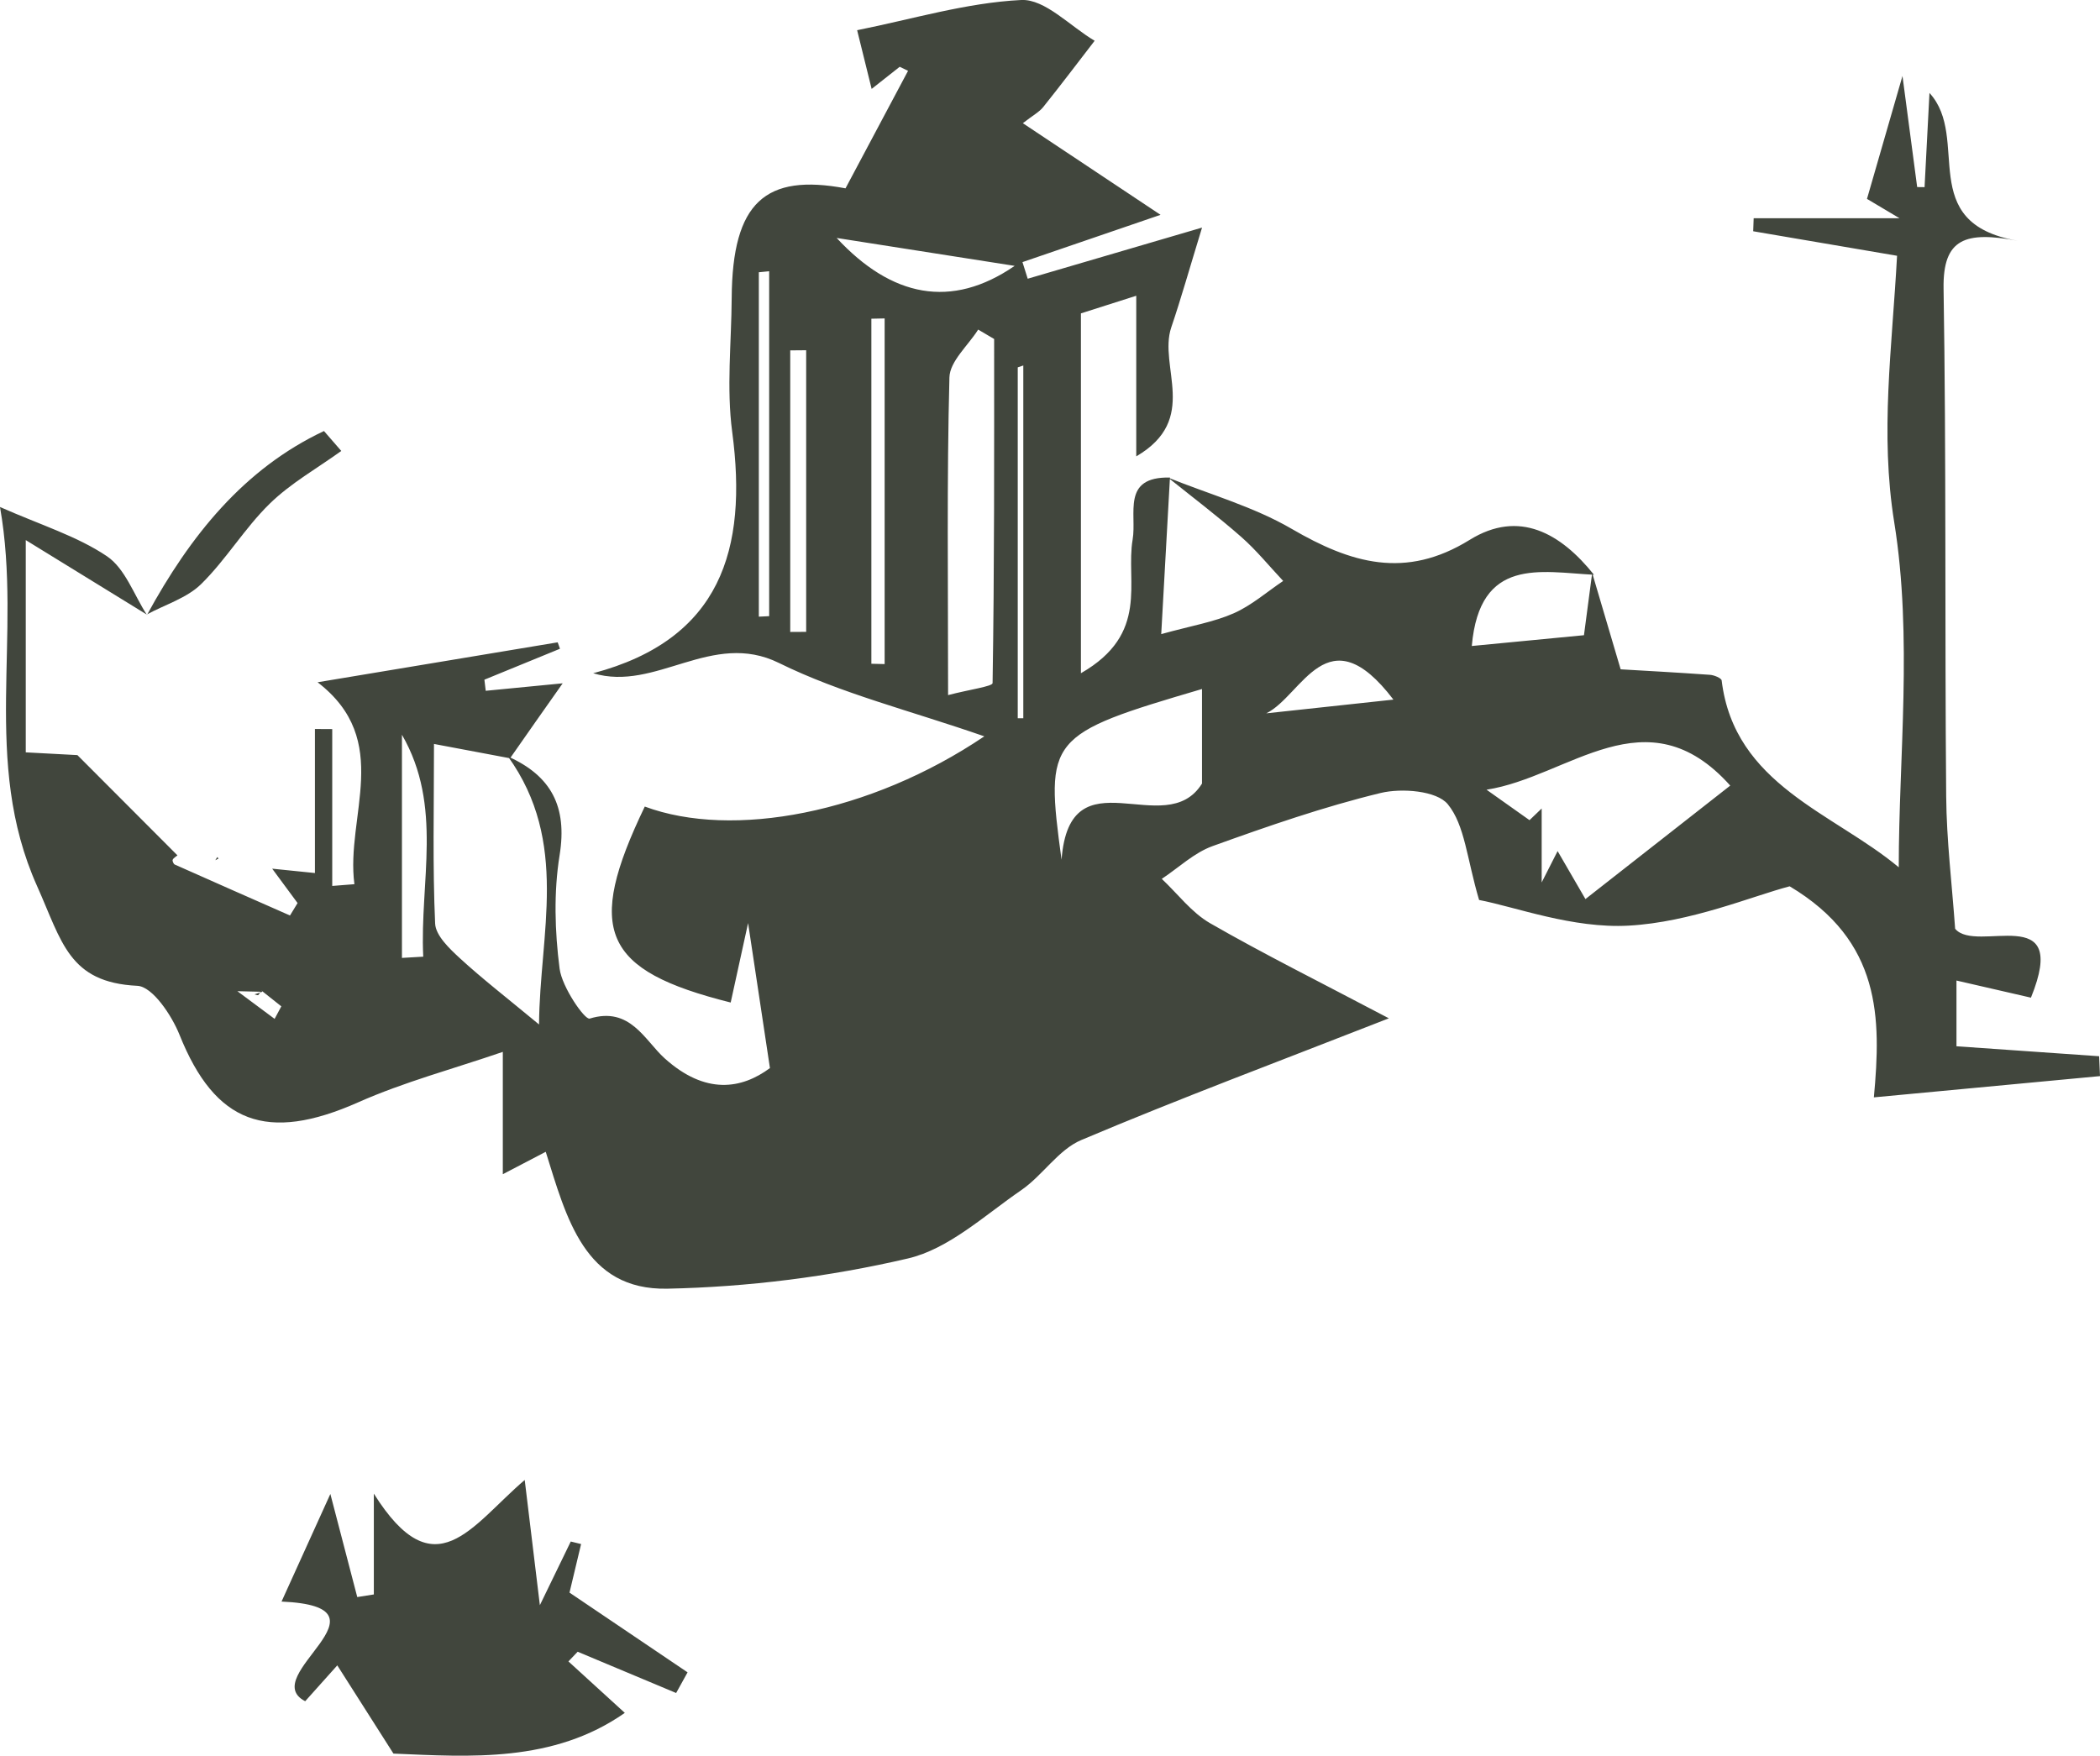
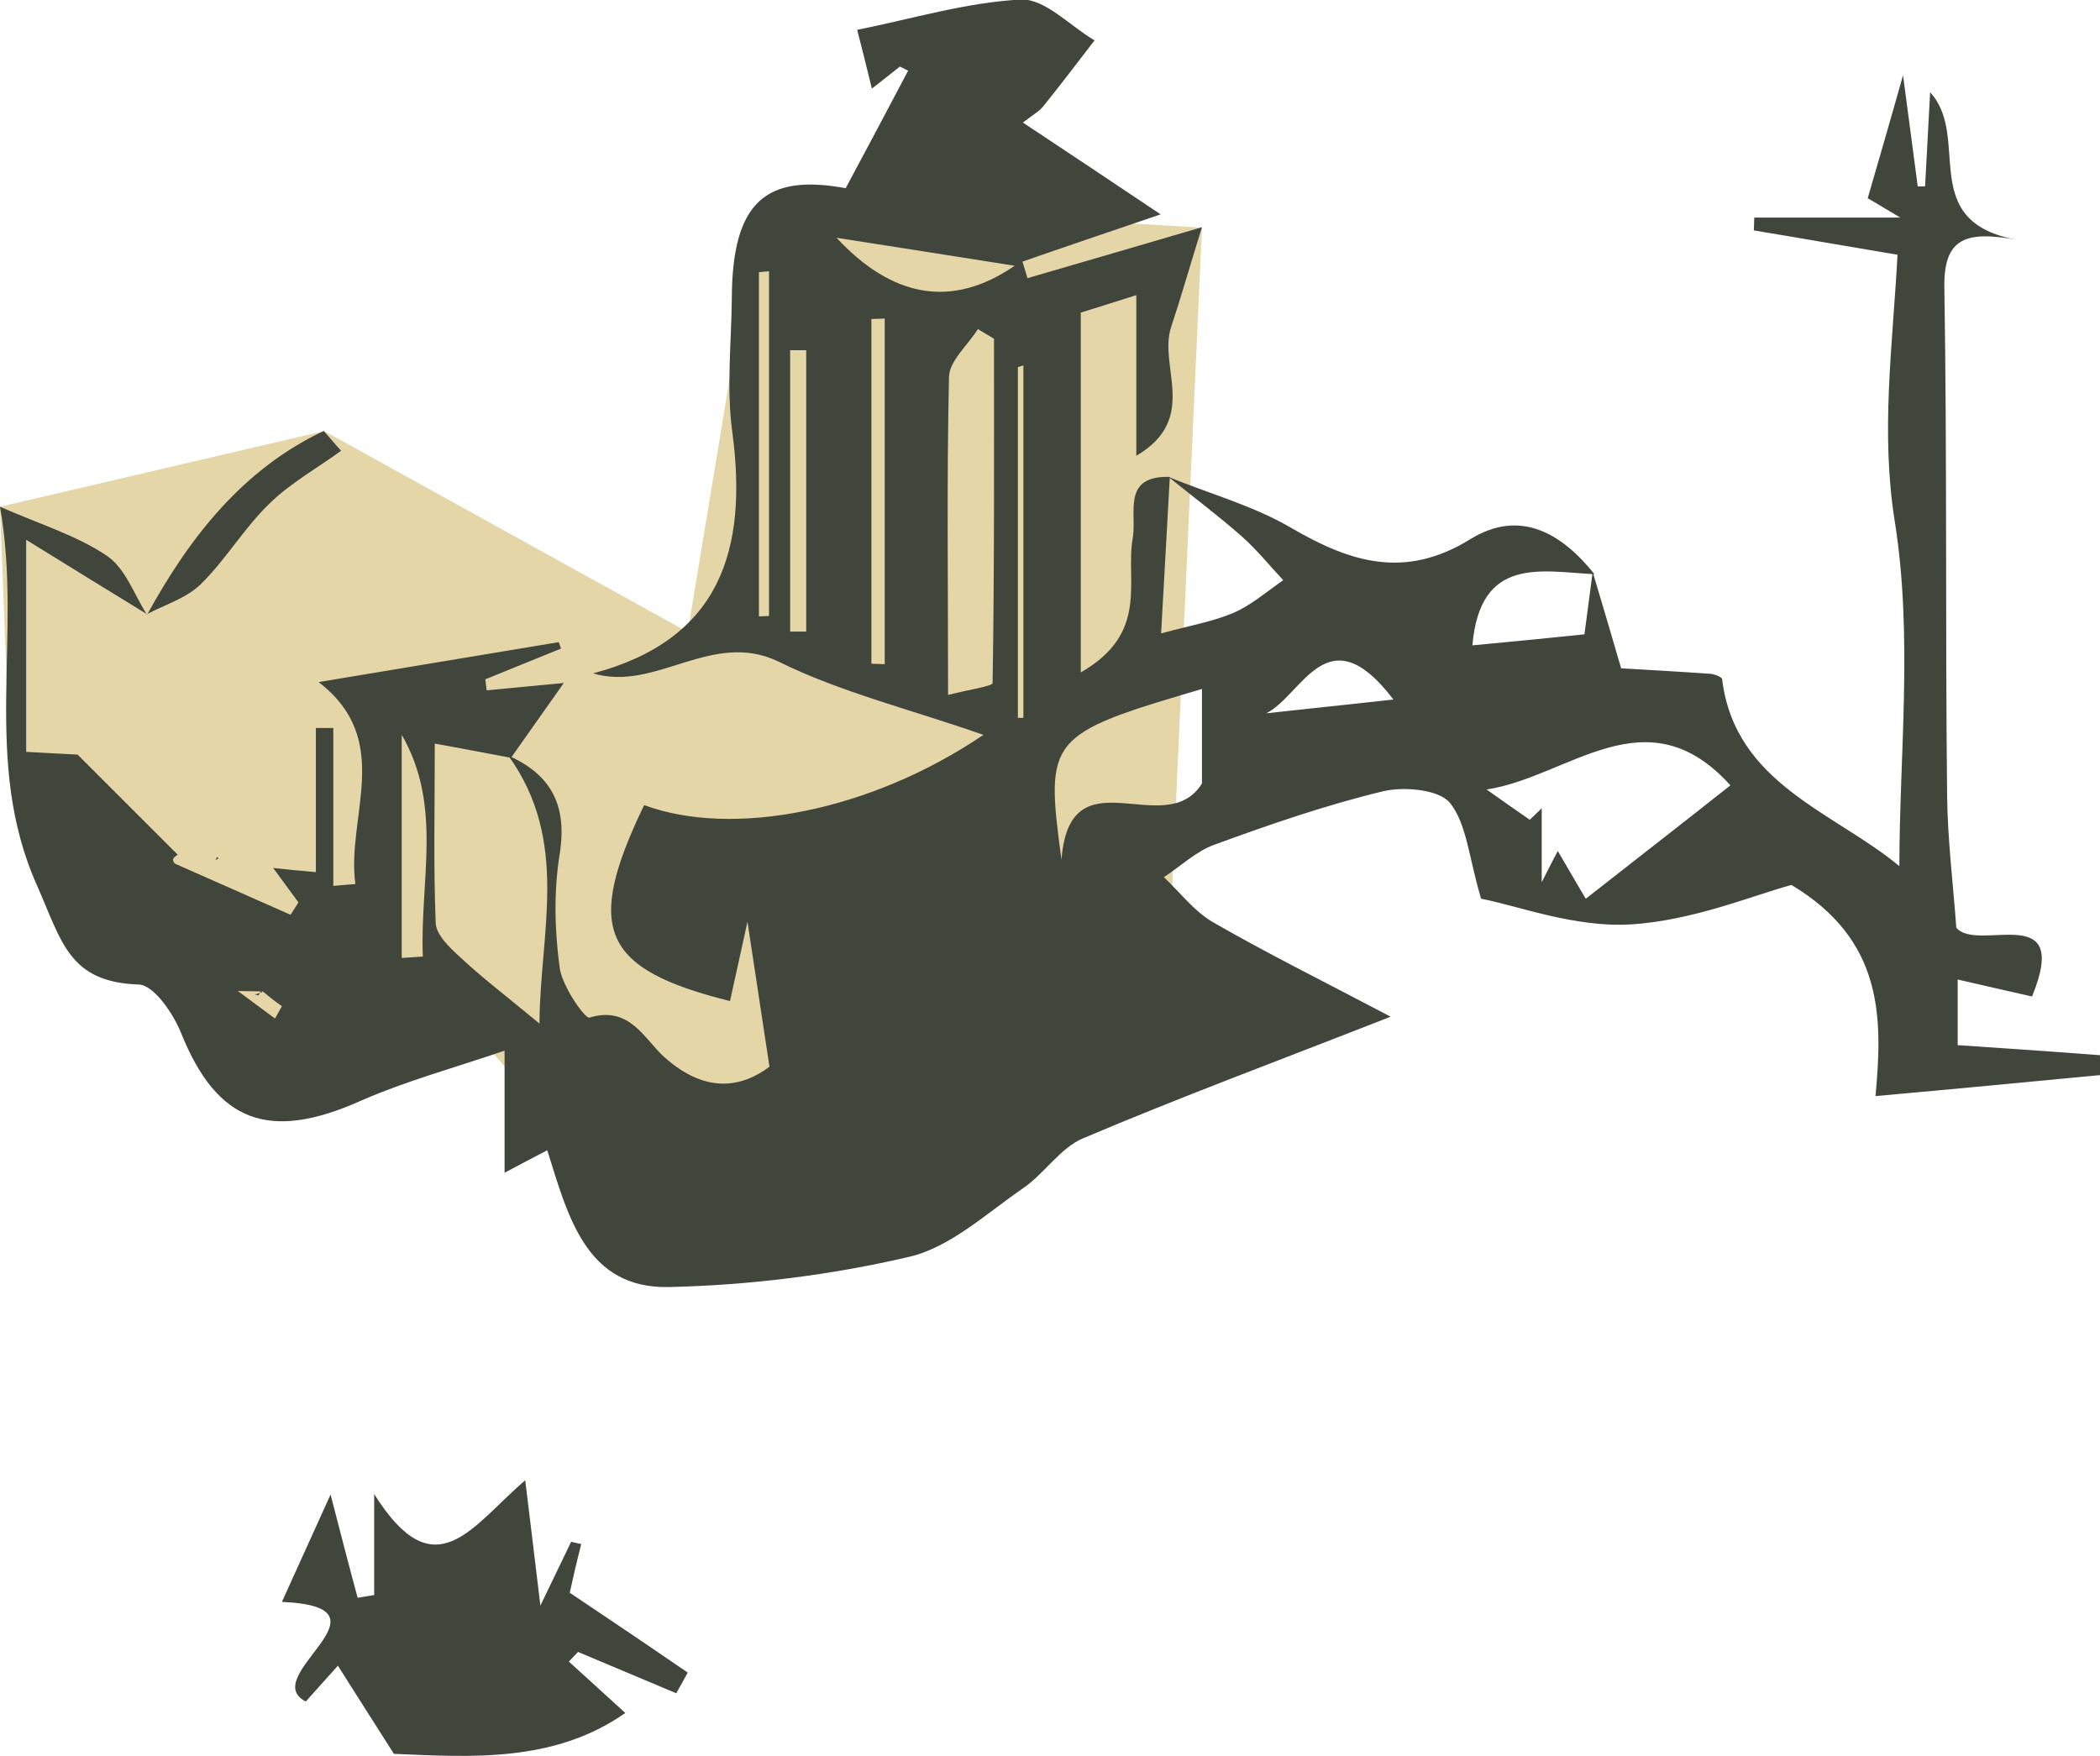
- <svg xmlns="http://www.w3.org/2000/svg" id="b" viewBox="0 0 457.37 382.48">
+ <svg xmlns="http://www.w3.org/2000/svg" version="1.1" id="b" x="0px" y="0px" viewBox="0 0 457.4 382.5" style="enable-background:new 0 0 457.4 382.5;" xml:space="preserve">
+   <style type="text/css">
+ 	.st0{fill:#E4D6A7;}
+ 	.st1{fill:#41463D;}
+ </style>
+   <polygon class="st0" points="2.4,173.1 0,110.4 70.6,93.9 149.8,137.7 165.3,43.9 261.8,49.6 254,222 144,272 101,222 66,235 " />
  <g id="c">
    <g id="d">
      <g id="e">
        <g>
-           <path d="M129.21,146.66c27.8-7.38,33.66-26.97,30.26-52.57-1.27-9.56-.17-19.44-.11-29.18,.13-20.9,7.38-27.14,24.79-23.88,4.9-9.22,9.26-17.41,13.62-25.6l-1.82-.88c-1.83,1.44-3.65,2.88-6.11,4.82-1.12-4.55-2.1-8.52-3.16-12.79C198.69,4.18,210.48,.59,222.42,0c5.18-.25,10.65,5.73,15.99,8.88-3.72,4.82-7.39,9.69-11.2,14.44-.88,1.1-2.25,1.81-4.44,3.52,9.5,6.32,18.53,12.33,29.99,19.96-12.88,4.41-21.47,7.35-30.07,10.3l1.14,3.62c13.38-3.93,26.77-7.85,37.97-11.14-2.76,9.01-4.56,15.43-6.7,21.73-2.89,8.55,6.25,20.01-7.63,28.11v-34.99c-6.02,1.92-10.44,3.33-12.05,3.84v78.39c15.04-8.62,9.7-19.94,11.26-29.1,.96-5.64-2.51-13.75,8.13-13.53-.61,10.91-1.22,21.81-1.9,34.11,6.63-1.83,11.45-2.62,15.78-4.53,3.88-1.71,7.21-4.65,10.78-7.05-3.03-3.22-5.83-6.69-9.13-9.59-5.13-4.51-10.6-8.64-15.93-12.92,9.02,3.65,18.61,6.32,26.93,11.17,12.86,7.48,24.74,11.07,38.75,2.39,10.78-6.68,19.86-1.41,27.07,7.6-11.66-.59-24.89-3.98-26.61,15.52,8.72-.84,16.61-1.6,24.43-2.35,.66-5.03,1.22-9.3,1.79-13.56,1.98,6.69,3.95,13.38,6.2,20.99,5.09,.3,12.28,.69,19.46,1.2,.9,.06,2.48,.71,2.54,1.23,2.76,22.77,24.39,28.85,38.57,40.7,0-23.94,3.05-50.1-.98-75.12-3.14-19.51-.48-37.89,.61-58.1-10.75-1.83-21.04-3.59-31.33-5.34,.03-.95,.07-1.89,.1-2.84h31.76c-5.55-3.3-7.39-4.4-7.08-4.21,2.39-8.29,4.56-15.8,7.73-26.78,1.38,10.47,2.29,17.34,3.2,24.2l1.61,.02c.36-6.84,.71-13.68,1.07-20.52,9.06,9.86-3.21,28.31,19.17,32.19-11.27-2.09-16.28-.56-16.1,10.42,.6,36.87,.25,73.76,.57,110.64,.08,9.55,1.26,19.08,1.95,28.83,4.59,5.56,25.16-6.31,16.51,15.01-5.41-1.24-10.45-2.4-16.22-3.73v14.32c10.48,.73,20.78,1.45,31.07,2.17,.06,1.44,.13,2.88,.19,4.33-15.72,1.48-31.44,2.96-49.25,4.63,1.59-17.23,1.67-34.03-18.34-45.98-8.24,2.17-21.53,7.83-35.09,8.57-12.17,.67-24.63-4.08-32.55-5.59-2.68-9.04-3.09-16.29-6.81-20.85-2.4-2.95-10.02-3.57-14.63-2.46-12.41,3.01-24.56,7.23-36.6,11.57-4.03,1.45-7.4,4.71-11.07,7.14,3.48,3.27,6.49,7.34,10.52,9.66,11.65,6.7,23.7,12.69,38.94,20.72-24.16,9.46-45.77,17.54-67,26.52-4.99,2.11-8.39,7.7-13.06,10.91-7.97,5.47-15.78,12.81-24.7,14.89-17.07,3.98-34.85,6.22-52.39,6.58-18.06,.37-21.98-15.49-26.48-29.82-3.25,1.7-5.62,2.93-9.35,4.88v-26.65c-10.76,3.7-21.5,6.55-31.52,11-19.85,8.8-31.14,4.62-38.88-14.69-1.71-4.28-5.9-10.54-9.19-10.7-14.96-.72-16.41-9.6-21.84-21.72-12.22-27.28-3.12-54.44-8.08-82.59,8.92,3.95,16.78,6.34,23.28,10.72,3.98,2.68,5.89,8.42,8.72,12.79l-.05-.09c-8.18-5.03-16.36-10.07-26.34-16.21v46.24c4.11,.22,8.74,.47,11.25,.6,7.03,7.04,14.41,14.44,21.79,21.84-.36,.31-.86,.56-1.04,.96-.11,.24,.18,.92,.45,1.04,8.35,3.73,16.73,7.41,25.1,11.1l1.65-2.71c-1.84-2.5-3.68-4.99-5.53-7.49,2.81,.29,5.62,.57,9.31,.95v-31.38c1.26,0,2.51,.02,3.77,.02v34.17c1.61-.13,3.22-.26,4.83-.38-1.97-14.8,8.5-31.28-8.02-43.99,17.36-2.89,34.83-5.79,52.29-8.7l.5,1.4c-5.49,2.25-10.97,4.49-16.46,6.74l.29,2.42c5.59-.54,11.17-1.08,16.76-1.63-3.83,5.43-7.66,10.87-11.46,16.33-4.95-.92-9.93-1.86-16.57-3.12,0,14.22-.31,26.7,.25,39.13,.12,2.61,3.11,5.45,5.38,7.54,4.85,4.46,10.09,8.51,17.25,14.44,.14-19.76,6.67-39.68-6.76-58.38,9.41,4.22,12.95,10.91,11.24,21.5-1.3,8.07-1.05,16.6,0,24.73,.52,4.03,5.48,11.2,6.55,10.87,8.82-2.72,11.99,4.75,16.32,8.65,8.91,8.03,16.78,6.7,22.94,2.13-1.9-12.57-3.49-23.13-4.76-31.59-.94,4.3-2.36,10.8-3.79,17.31-28.01-7.01-31.67-15.72-18.71-42.69,19.12,7.1,49.06,1.5,73.95-15.3-16.28-5.66-31.24-9.33-44.72-15.98-14.65-7.22-26.82,6.36-40.48,2.23l.03-.02h0ZM56.86,215.72l.28,.34-5.44-.13,8.11,6.03,1.46-2.73c-1.47-1.17-2.94-2.33-4.41-3.5h0Zm266.89-43.69c3.12,2.21,6.25,4.42,9.37,6.64,.88-.85,1.77-1.7,2.65-2.54v16.11c1.99-3.93,2.78-5.47,3.47-6.83,2.28,3.94,4.68,8.07,6.06,10.45,11.24-8.81,20.85-16.34,31.54-24.72-18.26-20.39-35.12-1.88-53.09,.9h0Zm-117.27-20.6c4.7-1.23,9.68-1.89,9.7-2.62,.4-24.98,.34-49.97,.34-74.96-1.16-.68-2.32-1.36-3.48-2.05-2.18,3.47-6.17,6.9-6.26,10.42-.58,22.29-.29,44.61-.29,69.2h-.01Zm55.31-1.33c-33.65,9.91-34.21,10.59-30.59,37.19,1.8-23.58,22.63-3.77,30.59-16.59v-20.6Zm-72.01-5.5l2.89,.07V69.37l-2.89,.06v75.2h0v-.02Zm-14.2-68.3l-3.47,.03v61.34l3.47-.02v-61.34h0Zm45.41-18.38c-14.59-2.29-25.86-4.06-38.77-6.08,11.96,12.89,24.98,15.57,38.77,6.08ZM87.54,160.06v48.62c1.55-.09,3.09-.18,4.64-.27-.79-16.29,4.36-32.81-4.64-48.35h0ZM167.52,59.09l-2.25,.22v75.03l2.25-.11V59.09Zm55.35,20.53l-1.21,.41v76.44h1.21V79.62Zm80.61,72.79c-14.42-18.92-19.83-.85-27.69,2.99,8.05-.87,16.1-1.74,27.69-2.99Z" fill="#41463d" />
-           <path d="M124.05,346.96c9.08,6.13,17.39,11.74,25.7,17.36l-2.49,4.5c-7.15-3-14.3-6-21.45-8.99-.67,.7-1.34,1.41-2.01,2.11,3.96,3.61,7.91,7.23,12.28,11.21-15.58,10.91-33.72,9.58-50.39,8.87-3.78-5.94-7.82-12.28-12.23-19.22-2.96,3.31-5.01,5.59-6.99,7.81-10.68-5.5,20.77-20.57-5.15-21.71,3.23-7.12,6.62-14.59,10.63-23.44,2.22,8.51,4.04,15.49,5.86,22.46,1.2-.19,2.41-.38,3.61-.57v-21.96c13.31,21.19,21.19,7,32.86-2.98,1.27,10.5,2.22,18.33,3.3,27.28l6.73-13.87,2.25,.55c-.94,3.92-1.87,7.85-2.53,10.6h.02Z" fill="#41463d" />
-           <path d="M32.01,133.97c9.39-17.25,21.12-31.86,38.55-40.07,1.26,1.45,2.51,2.89,3.77,4.34-5.24,3.78-11.02,7.02-15.59,11.49-5.47,5.34-9.48,12.16-14.94,17.52-3.11,3.05-7.85,4.46-11.84,6.62l.06,.11h0Z" fill="#41463d" />
-           <polygon points="47.32 186.72 46.89 187.4 47.61 187.02 47.32 186.72" fill="#41463d" />
-           <path d="M56.86,215.72c-.19,.36-.32,.78-.6,1.05-.12,.11-.55-.09-.83-.15,.57-.19,1.13-.39,1.71-.57l-.27-.33h0Z" fill="#41463d" />
+           <path class="st1" d="M129.2,146.7c27.8-7.4,33.7-27,30.3-52.6c-1.3-9.6-0.2-19.4-0.1-29.2c0.1-20.9,7.4-27.1,24.8-23.9      c4.9-9.2,9.3-17.4,13.6-25.6l-1.8-0.9c-1.8,1.4-3.6,2.9-6.1,4.8c-1.1-4.6-2.1-8.5-3.2-12.8c12-2.4,23.8-6,35.7-6.6      c5.2-0.2,10.6,5.7,16,8.9c-3.7,4.8-7.4,9.7-11.2,14.4c-0.9,1.1-2.2,1.8-4.4,3.5c9.5,6.3,18.5,12.3,30,20      c-12.9,4.4-21.5,7.3-30.1,10.3l1.1,3.6c13.4-3.9,26.8-7.8,38-11.1c-2.8,9-4.6,15.4-6.7,21.7c-2.9,8.6,6.2,20-7.6,28.1v-35      c-6,1.9-10.4,3.3-12.1,3.8v78.4c15-8.6,9.7-19.9,11.3-29.1c1-5.6-2.5-13.8,8.1-13.5c-0.6,10.9-1.2,21.8-1.9,34.1      c6.6-1.8,11.4-2.6,15.8-4.5c3.9-1.7,7.2-4.6,10.8-7.1c-3-3.2-5.8-6.7-9.1-9.6c-5.1-4.5-10.6-8.6-15.9-12.9      c9,3.7,18.6,6.3,26.9,11.2c12.9,7.5,24.7,11.1,38.8,2.4c10.8-6.7,19.9-1.4,27.1,7.6c-11.7-0.6-24.9-4-26.6,15.5      c8.7-0.8,16.6-1.6,24.4-2.4c0.7-5,1.2-9.3,1.8-13.6c2,6.7,4,13.4,6.2,21c5.1,0.3,12.3,0.7,19.5,1.2c0.9,0.1,2.5,0.7,2.5,1.2      c2.8,22.8,24.4,28.9,38.6,40.7c0-23.9,3-50.1-1-75.1c-3.1-19.5-0.5-37.9,0.6-58.1c-10.8-1.8-21-3.6-31.3-5.3      c0-1,0.1-1.9,0.1-2.8h31.8c-5.5-3.3-7.4-4.4-7.1-4.2c2.4-8.3,4.6-15.8,7.7-26.8c1.4,10.5,2.3,17.3,3.2,24.2l1.6,0      c0.4-6.8,0.7-13.7,1.1-20.5c9.1,9.9-3.2,28.3,19.2,32.2c-11.3-2.1-16.3-0.6-16.1,10.4c0.6,36.9,0.2,73.8,0.6,110.6      c0.1,9.6,1.3,19.1,2,28.8c4.6,5.6,25.2-6.3,16.5,15c-5.4-1.2-10.5-2.4-16.2-3.7v14.3c10.5,0.7,20.8,1.4,31.1,2.2      c0.1,1.4,0.1,2.9,0.2,4.3c-15.7,1.5-31.4,3-49.2,4.6c1.6-17.2,1.7-34-18.3-46c-8.2,2.2-21.5,7.8-35.1,8.6      c-12.2,0.7-24.6-4.1-32.5-5.6c-2.7-9-3.1-16.3-6.8-20.9c-2.4-2.9-10-3.6-14.6-2.5c-12.4,3-24.6,7.2-36.6,11.6      c-4,1.4-7.4,4.7-11.1,7.1c3.5,3.3,6.5,7.3,10.5,9.7c11.6,6.7,23.7,12.7,38.9,20.7c-24.2,9.5-45.8,17.5-67,26.5      c-5,2.1-8.4,7.7-13.1,10.9c-8,5.5-15.8,12.8-24.7,14.9c-17.1,4-34.8,6.2-52.4,6.6c-18.1,0.4-22-15.5-26.5-29.8      c-3.2,1.7-5.6,2.9-9.3,4.9v-26.6c-10.8,3.7-21.5,6.6-31.5,11c-19.8,8.8-31.1,4.6-38.9-14.7c-1.7-4.3-5.9-10.5-9.2-10.7      C15,214,13.5,205.2,8.1,193C-4.1,165.8,5,138.6,0,110.4c8.9,3.9,16.8,6.3,23.3,10.7c4,2.7,5.9,8.4,8.7,12.8l0-0.1      c-8.2-5-16.4-10.1-26.3-16.2v46.2c4.1,0.2,8.7,0.5,11.2,0.6c7,7,14.4,14.4,21.8,21.8c-0.4,0.3-0.9,0.6-1,1      c-0.1,0.2,0.2,0.9,0.5,1c8.4,3.7,16.7,7.4,25.1,11.1l1.7-2.7c-1.8-2.5-3.7-5-5.5-7.5c2.8,0.3,5.6,0.6,9.3,0.9v-31.4      c1.3,0,2.5,0,3.8,0V193c1.6-0.1,3.2-0.3,4.8-0.4c-2-14.8,8.5-31.3-8-44c17.4-2.9,34.8-5.8,52.3-8.7l0.5,1.4      c-5.5,2.2-11,4.5-16.5,6.7l0.3,2.4c5.6-0.5,11.2-1.1,16.8-1.6c-3.8,5.4-7.7,10.9-11.5,16.3c-4.9-0.9-9.9-1.9-16.6-3.1      c0,14.2-0.3,26.7,0.2,39.1c0.1,2.6,3.1,5.4,5.4,7.5c4.8,4.5,10.1,8.5,17.2,14.4c0.1-19.8,6.7-39.7-6.8-58.4      c9.4,4.2,12.9,10.9,11.2,21.5c-1.3,8.1-1.1,16.6,0,24.7c0.5,4,5.5,11.2,6.5,10.9c8.8-2.7,12,4.8,16.3,8.6      c8.9,8,16.8,6.7,22.9,2.1c-1.9-12.6-3.5-23.1-4.8-31.6c-0.9,4.3-2.4,10.8-3.8,17.3c-28-7-31.7-15.7-18.7-42.7      c19.1,7.1,49.1,1.5,73.9-15.3c-16.3-5.7-31.2-9.3-44.7-16C155,137.2,142.8,150.8,129.2,146.7L129.2,146.7L129.2,146.7      L129.2,146.7z M56.9,215.7l0.3,0.3l-5.4-0.1l8.1,6l1.5-2.7C59.8,218.1,58.3,216.9,56.9,215.7L56.9,215.7L56.9,215.7z M323.8,172      c3.1,2.2,6.2,4.4,9.4,6.6c0.9-0.9,1.8-1.7,2.6-2.5v16.1c2-3.9,2.8-5.5,3.5-6.8c2.3,3.9,4.7,8.1,6.1,10.4      c11.2-8.8,20.9-16.3,31.5-24.7C358.6,150.8,341.7,169.3,323.8,172L323.8,172L323.8,172z M206.5,151.4c4.7-1.2,9.7-1.9,9.7-2.6      c0.4-25,0.3-50,0.3-75c-1.2-0.7-2.3-1.4-3.5-2.1c-2.2,3.5-6.2,6.9-6.3,10.4C206.2,104.5,206.5,126.8,206.5,151.4L206.5,151.4      L206.5,151.4z M261.8,150.1c-33.6,9.9-34.2,10.6-30.6,37.2c1.8-23.6,22.6-3.8,30.6-16.6V150.1z M189.8,144.6l2.9,0.1V69.4      l-2.9,0.1V144.6L189.8,144.6L189.8,144.6L189.8,144.6z M175.6,76.3l-3.5,0v61.3l3.5,0V76.3L175.6,76.3L175.6,76.3z M221,57.9      c-14.6-2.3-25.9-4.1-38.8-6.1C194.2,64.7,207.2,67.4,221,57.9z M87.5,160.1v48.6c1.6-0.1,3.1-0.2,4.6-0.3      C91.4,192.1,96.5,175.6,87.5,160.1L87.5,160.1z M167.5,59.1l-2.2,0.2v75l2.2-0.1V59.1z M222.9,79.6l-1.2,0.4v76.4h1.2V79.6z       M303.5,152.4c-14.4-18.9-19.8-0.9-27.7,3C283.8,154.5,291.9,153.7,303.5,152.4z" />
+           <path class="st1" d="M124.1,347c9.1,6.1,17.4,11.7,25.7,17.4l-2.5,4.5c-7.1-3-14.3-6-21.4-9c-0.7,0.7-1.3,1.4-2,2.1      c4,3.6,7.9,7.2,12.3,11.2c-15.6,10.9-33.7,9.6-50.4,8.9c-3.8-5.9-7.8-12.3-12.2-19.2c-3,3.3-5,5.6-7,7.8      c-10.7-5.5,20.8-20.6-5.2-21.7c3.2-7.1,6.6-14.6,10.6-23.4c2.2,8.5,4,15.5,5.9,22.5c1.2-0.2,2.4-0.4,3.6-0.6v-22      c13.3,21.2,21.2,7,32.9-3c1.3,10.5,2.2,18.3,3.3,27.3l6.7-13.9l2.2,0.5C125.6,340.3,124.7,344.2,124.1,347L124.1,347L124.1,347z      " />
+           <path class="st1" d="M32,134c9.4-17.2,21.1-31.9,38.5-40.1c1.3,1.4,2.5,2.9,3.8,4.3c-5.2,3.8-11,7-15.6,11.5      c-5.5,5.3-9.5,12.2-14.9,17.5c-3.1,3.1-7.8,4.5-11.8,6.6L32,134L32,134L32,134z" />
+           <polygon class="st1" points="47.3,186.7 46.9,187.4 47.6,187     " />
+           <path class="st1" d="M56.9,215.7c-0.2,0.4-0.3,0.8-0.6,1.1c-0.1,0.1-0.5-0.1-0.8-0.1c0.6-0.2,1.1-0.4,1.7-0.6L56.9,215.7      L56.9,215.7L56.9,215.7z" />
        </g>
      </g>
    </g>
  </g>
</svg>
